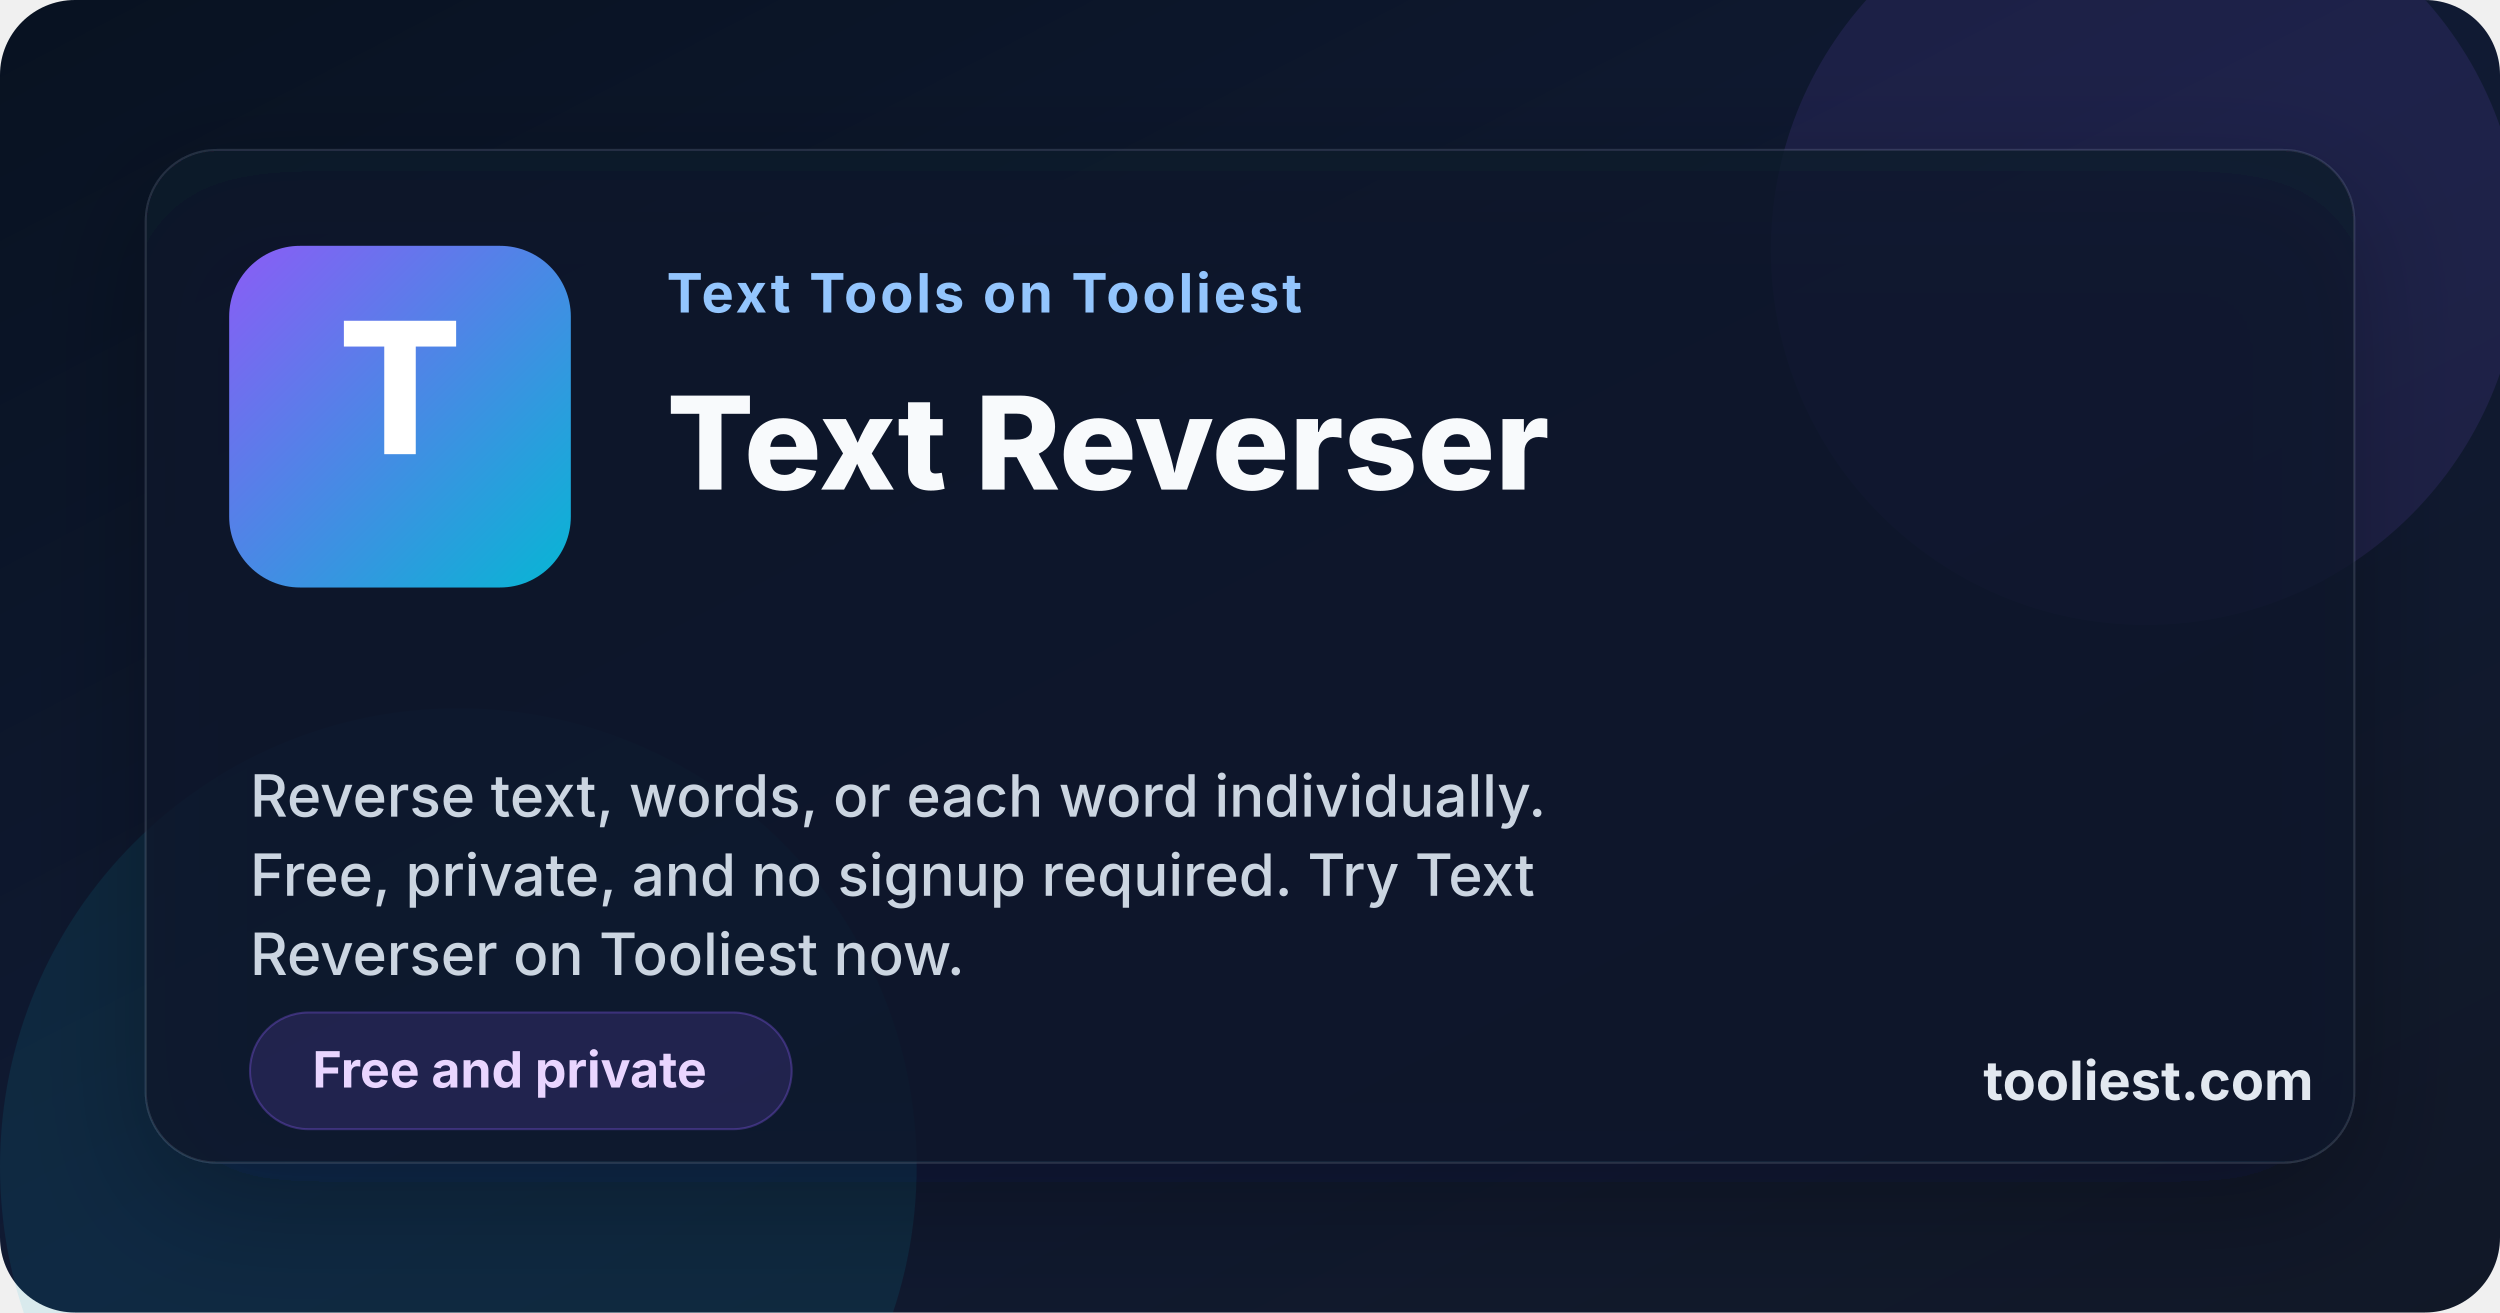
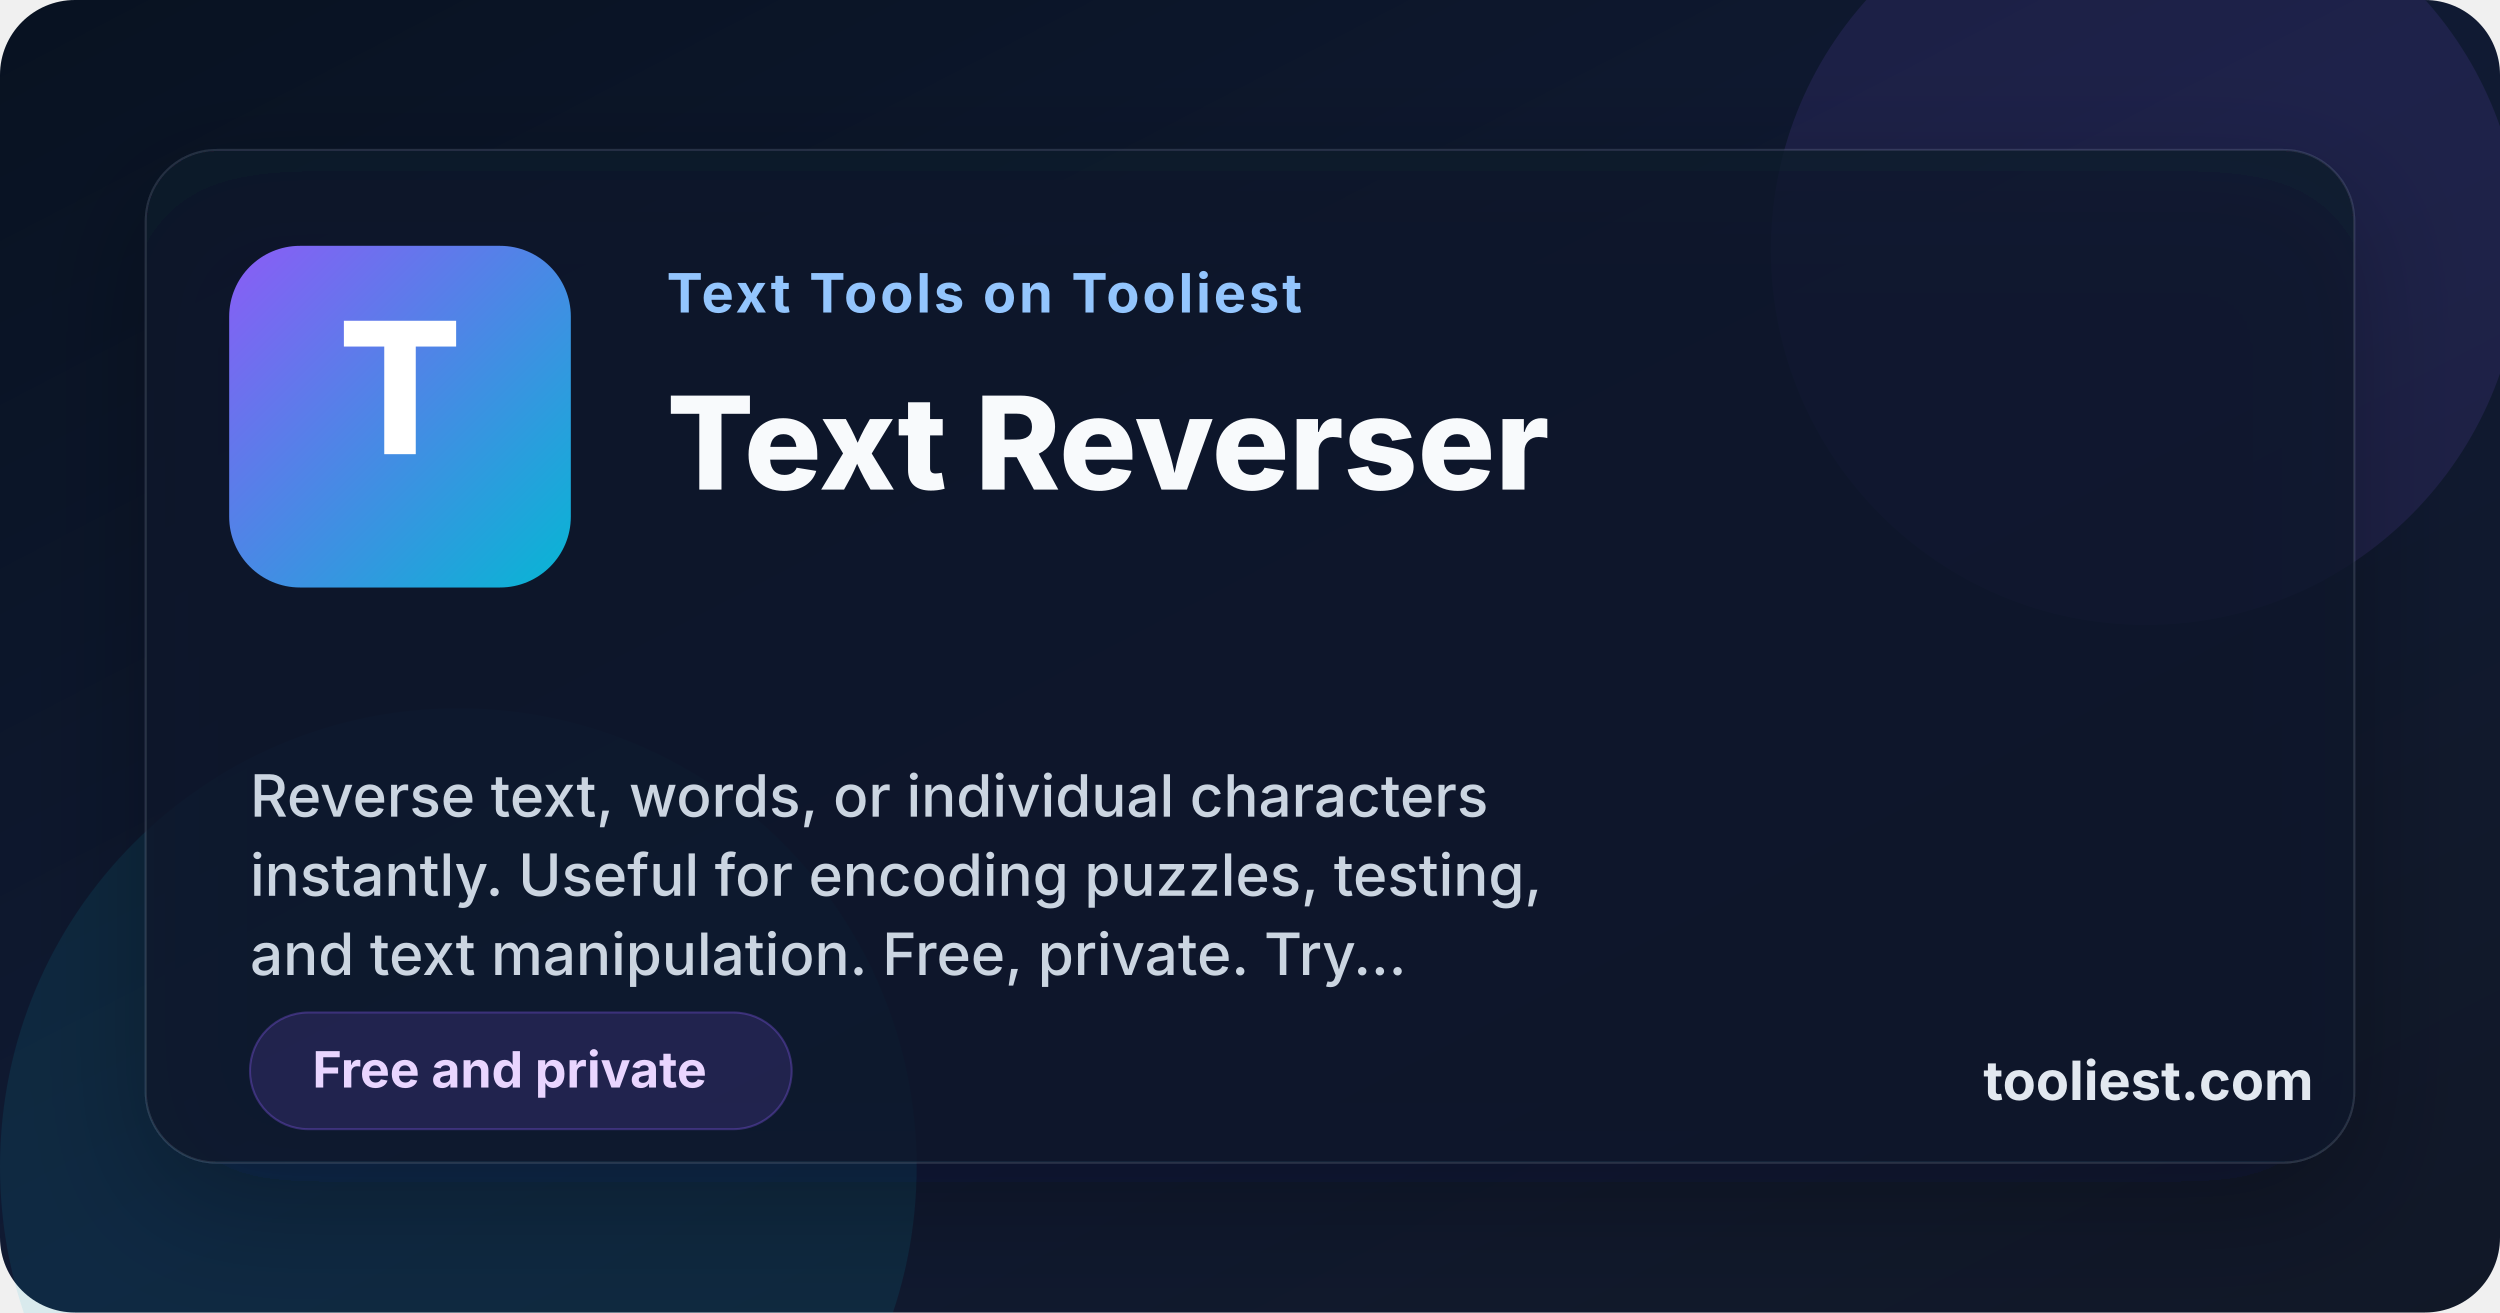
<svg xmlns="http://www.w3.org/2000/svg" width="1200" height="630" viewBox="0 0 1200 630" role="img" aria-labelledby="title desc">
  <defs>
    <linearGradient id="bg" x1="0%" x2="100%" y1="0%" y2="100%">
      <stop offset="0%" stop-color="#081221" />
      <stop offset="50%" stop-color="#101a33" />
      <stop offset="100%" stop-color="#111827" />
    </linearGradient>
    <linearGradient id="accent" x1="0%" x2="100%" y1="0%" y2="100%">
      <stop offset="0%" stop-color="#8b5cf6" />
      <stop offset="100%" stop-color="#06b6d4" />
    </linearGradient>
    <filter id="shadow" x="-20%" y="-20%" width="140%" height="140%">
      <feDropShadow dx="0" dy="20" stdDeviation="30" flood-color="#020617" flood-opacity="0.35" />
    </filter>
  </defs>
  <rect width="1200" height="630" fill="url(#bg)" rx="36" />
  <circle cx="1030" cy="120" r="180" fill="#8b5cf6" opacity="0.12" />
  <circle cx="220" cy="560" r="220" fill="#06b6d4" opacity="0.1" />
  <rect x="70" y="72" width="1060" height="486" rx="34" fill="rgba(15, 23, 42, 0.78)" stroke="rgba(148, 163, 184, 0.18)" filter="url(#shadow)" />
  <rect x="110" y="118" width="164" height="164" rx="34" fill="url(#accent)" />
  <text x="192" y="218" text-anchor="middle" font-family="Inter, Arial, sans-serif" font-size="88" font-weight="800" fill="#ffffff">T</text>
  <text x="320" y="150" font-family="Inter, Arial, sans-serif" font-size="26" font-weight="700" letter-spacing="1.4" fill="#93c5fd">Text Tools on Tooliest</text>
  <text x="320" y="235" font-family="Inter, Arial, sans-serif" font-size="62" font-weight="800" fill="#f8fafc">Text Reverser</text>
-   <text x="120" y="392" font-family="Inter, Arial, sans-serif" font-size="28" font-weight="500" fill="#cbd5e1">Reverse text, words, or each word individually.</text>
-   <text x="120" y="430" font-family="Inter, Arial, sans-serif" font-size="28" font-weight="500" fill="#cbd5e1">Free, private, and no signup required. Try Text</text>
-   <text x="120" y="468" font-family="Inter, Arial, sans-serif" font-size="28" font-weight="500" fill="#cbd5e1">Reverser on Tooliest now.</text>
+   <text x="120" y="392" font-family="Inter, Arial, sans-serif" font-size="28" font-weight="500" fill="#cbd5e1">Reverse text, words, or individual characters</text>
+   <text x="120" y="430" font-family="Inter, Arial, sans-serif" font-size="28" font-weight="500" fill="#cbd5e1">instantly. Useful for encoding puzzles, testing,</text>
+   <text x="120" y="468" font-family="Inter, Arial, sans-serif" font-size="28" font-weight="500" fill="#cbd5e1">and text manipulation. Free, private. Try...</text>
  <rect x="120" y="486" width="260" height="56" rx="28" fill="rgba(139, 92, 246, 0.16)" stroke="rgba(139, 92, 246, 0.32)" />
  <text x="150" y="522" font-family="Inter, Arial, sans-serif" font-size="24" font-weight="700" fill="#e9d5ff">Free and private</text>
  <text x="952" y="528" font-family="Inter, Arial, sans-serif" font-size="26" font-weight="700" fill="#e2e8f0">tooliest.com</text>
</svg>
